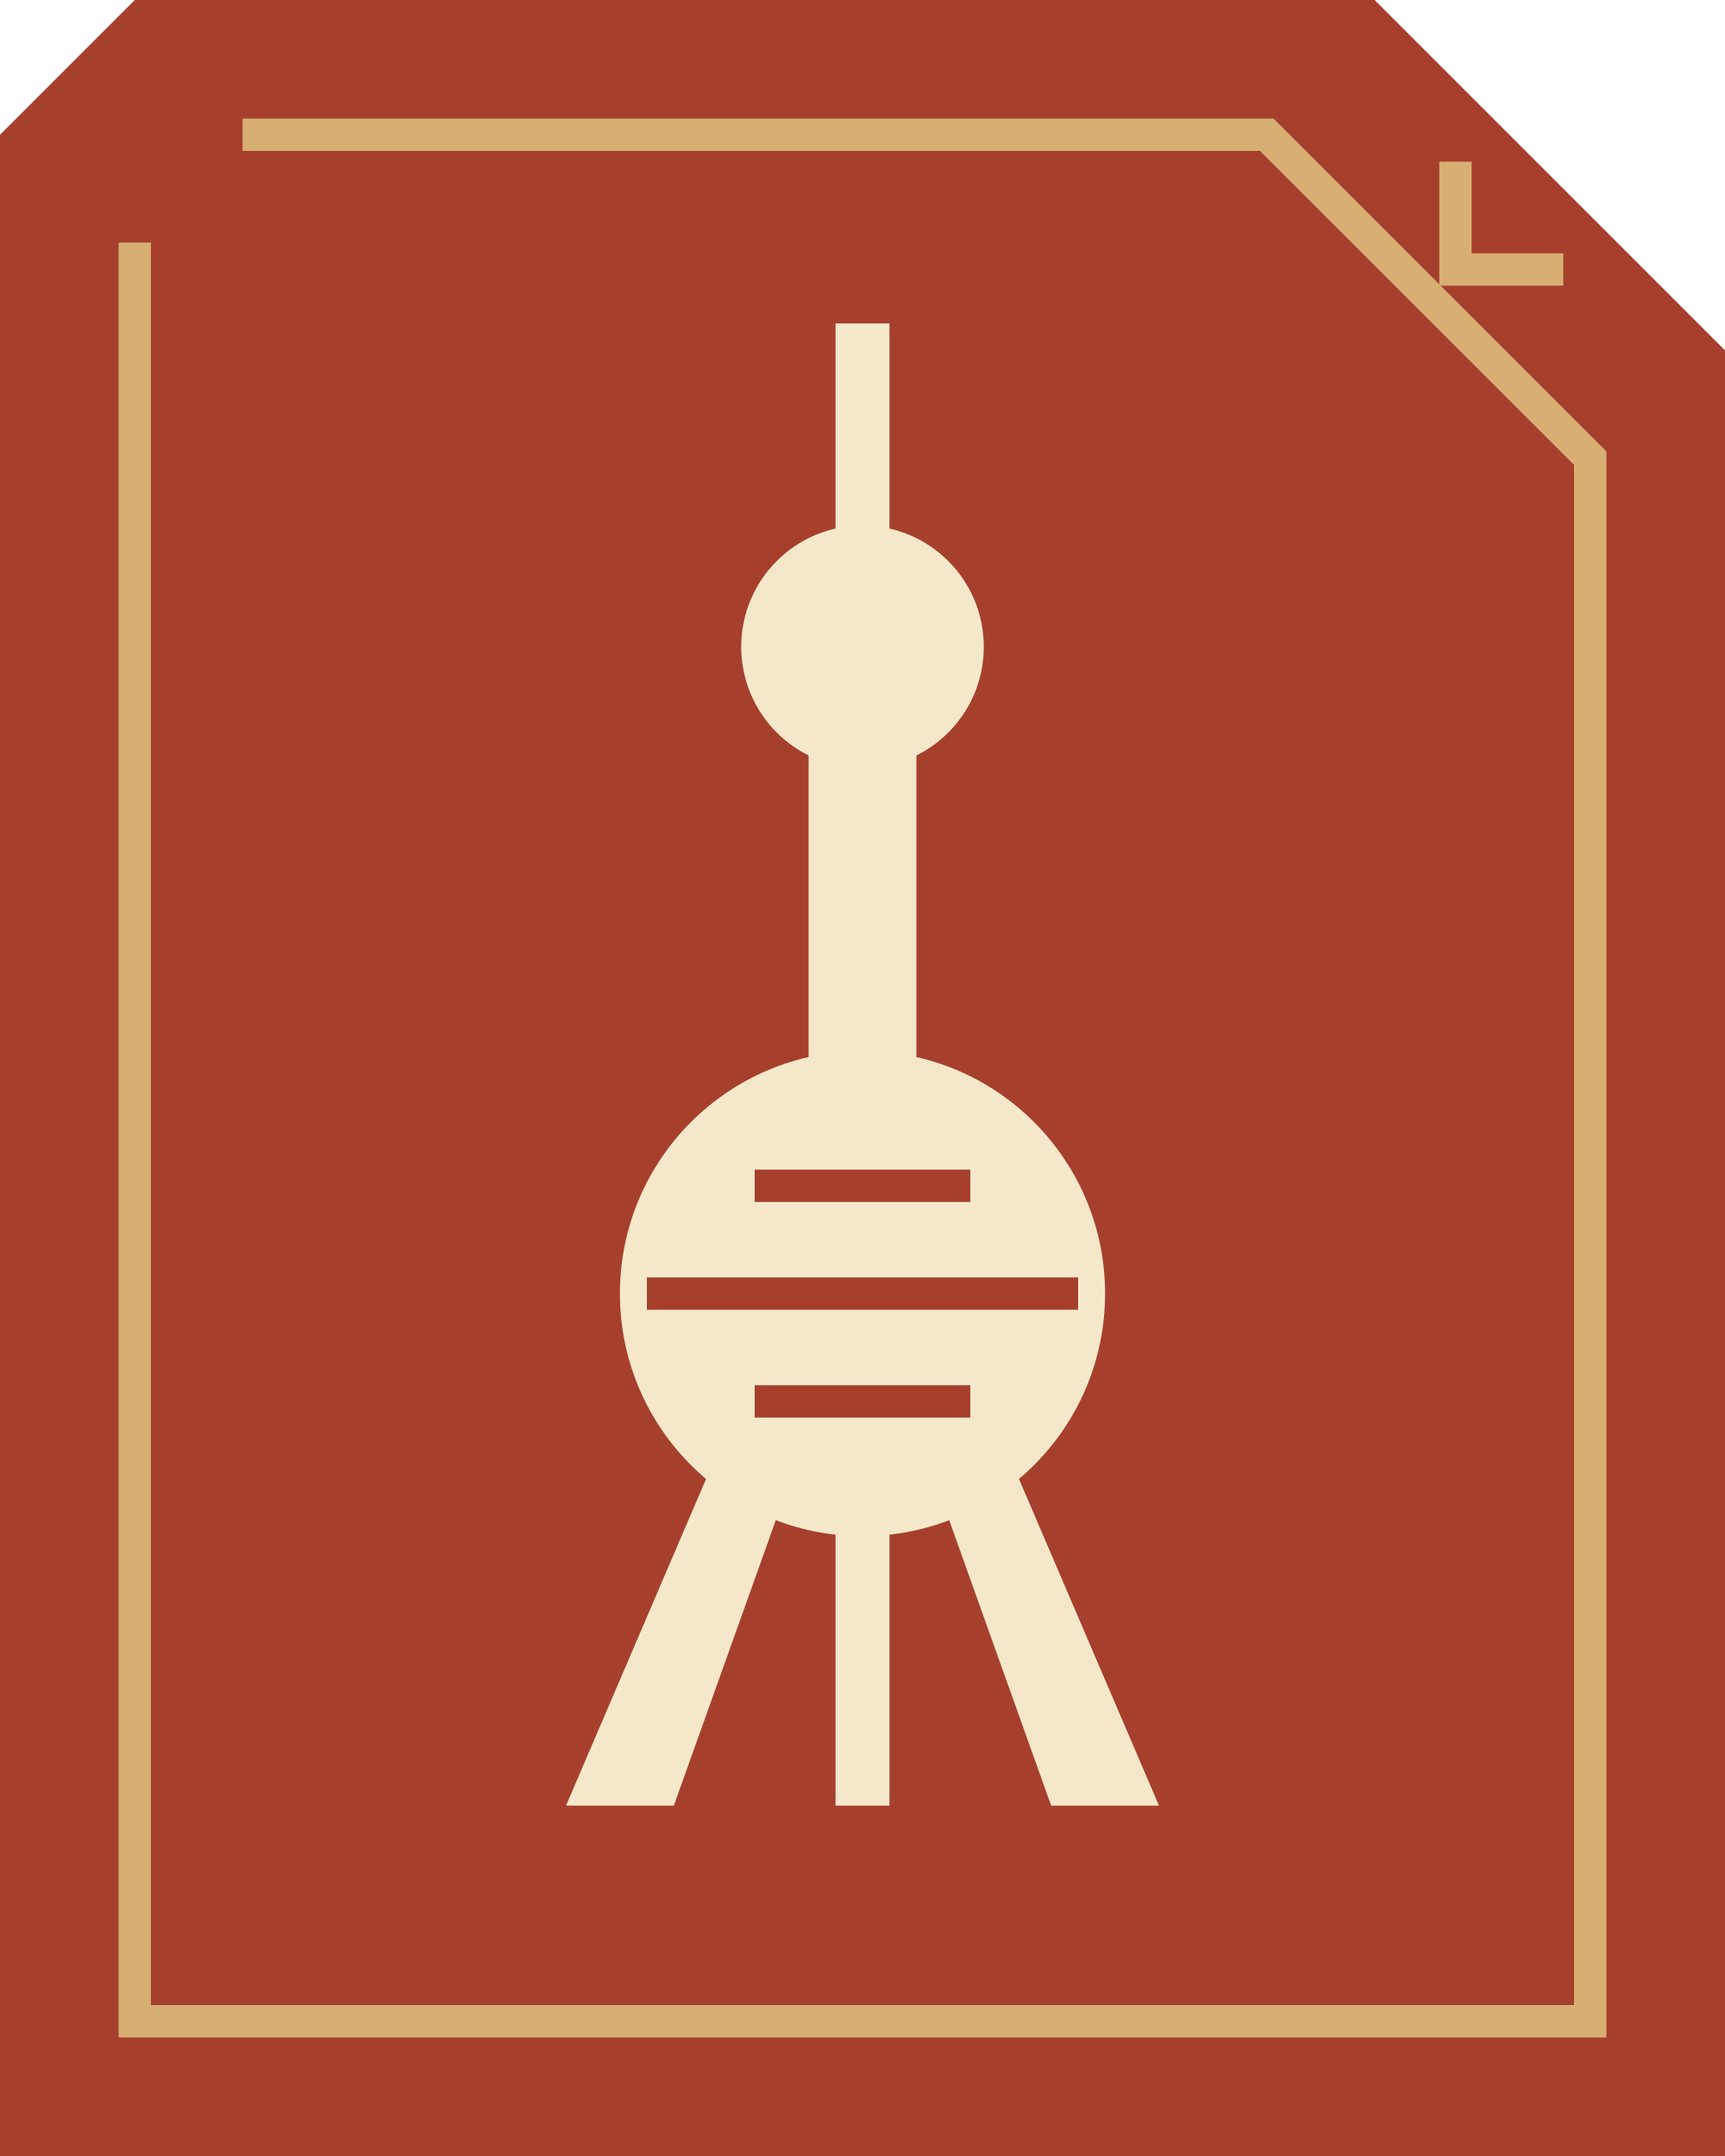
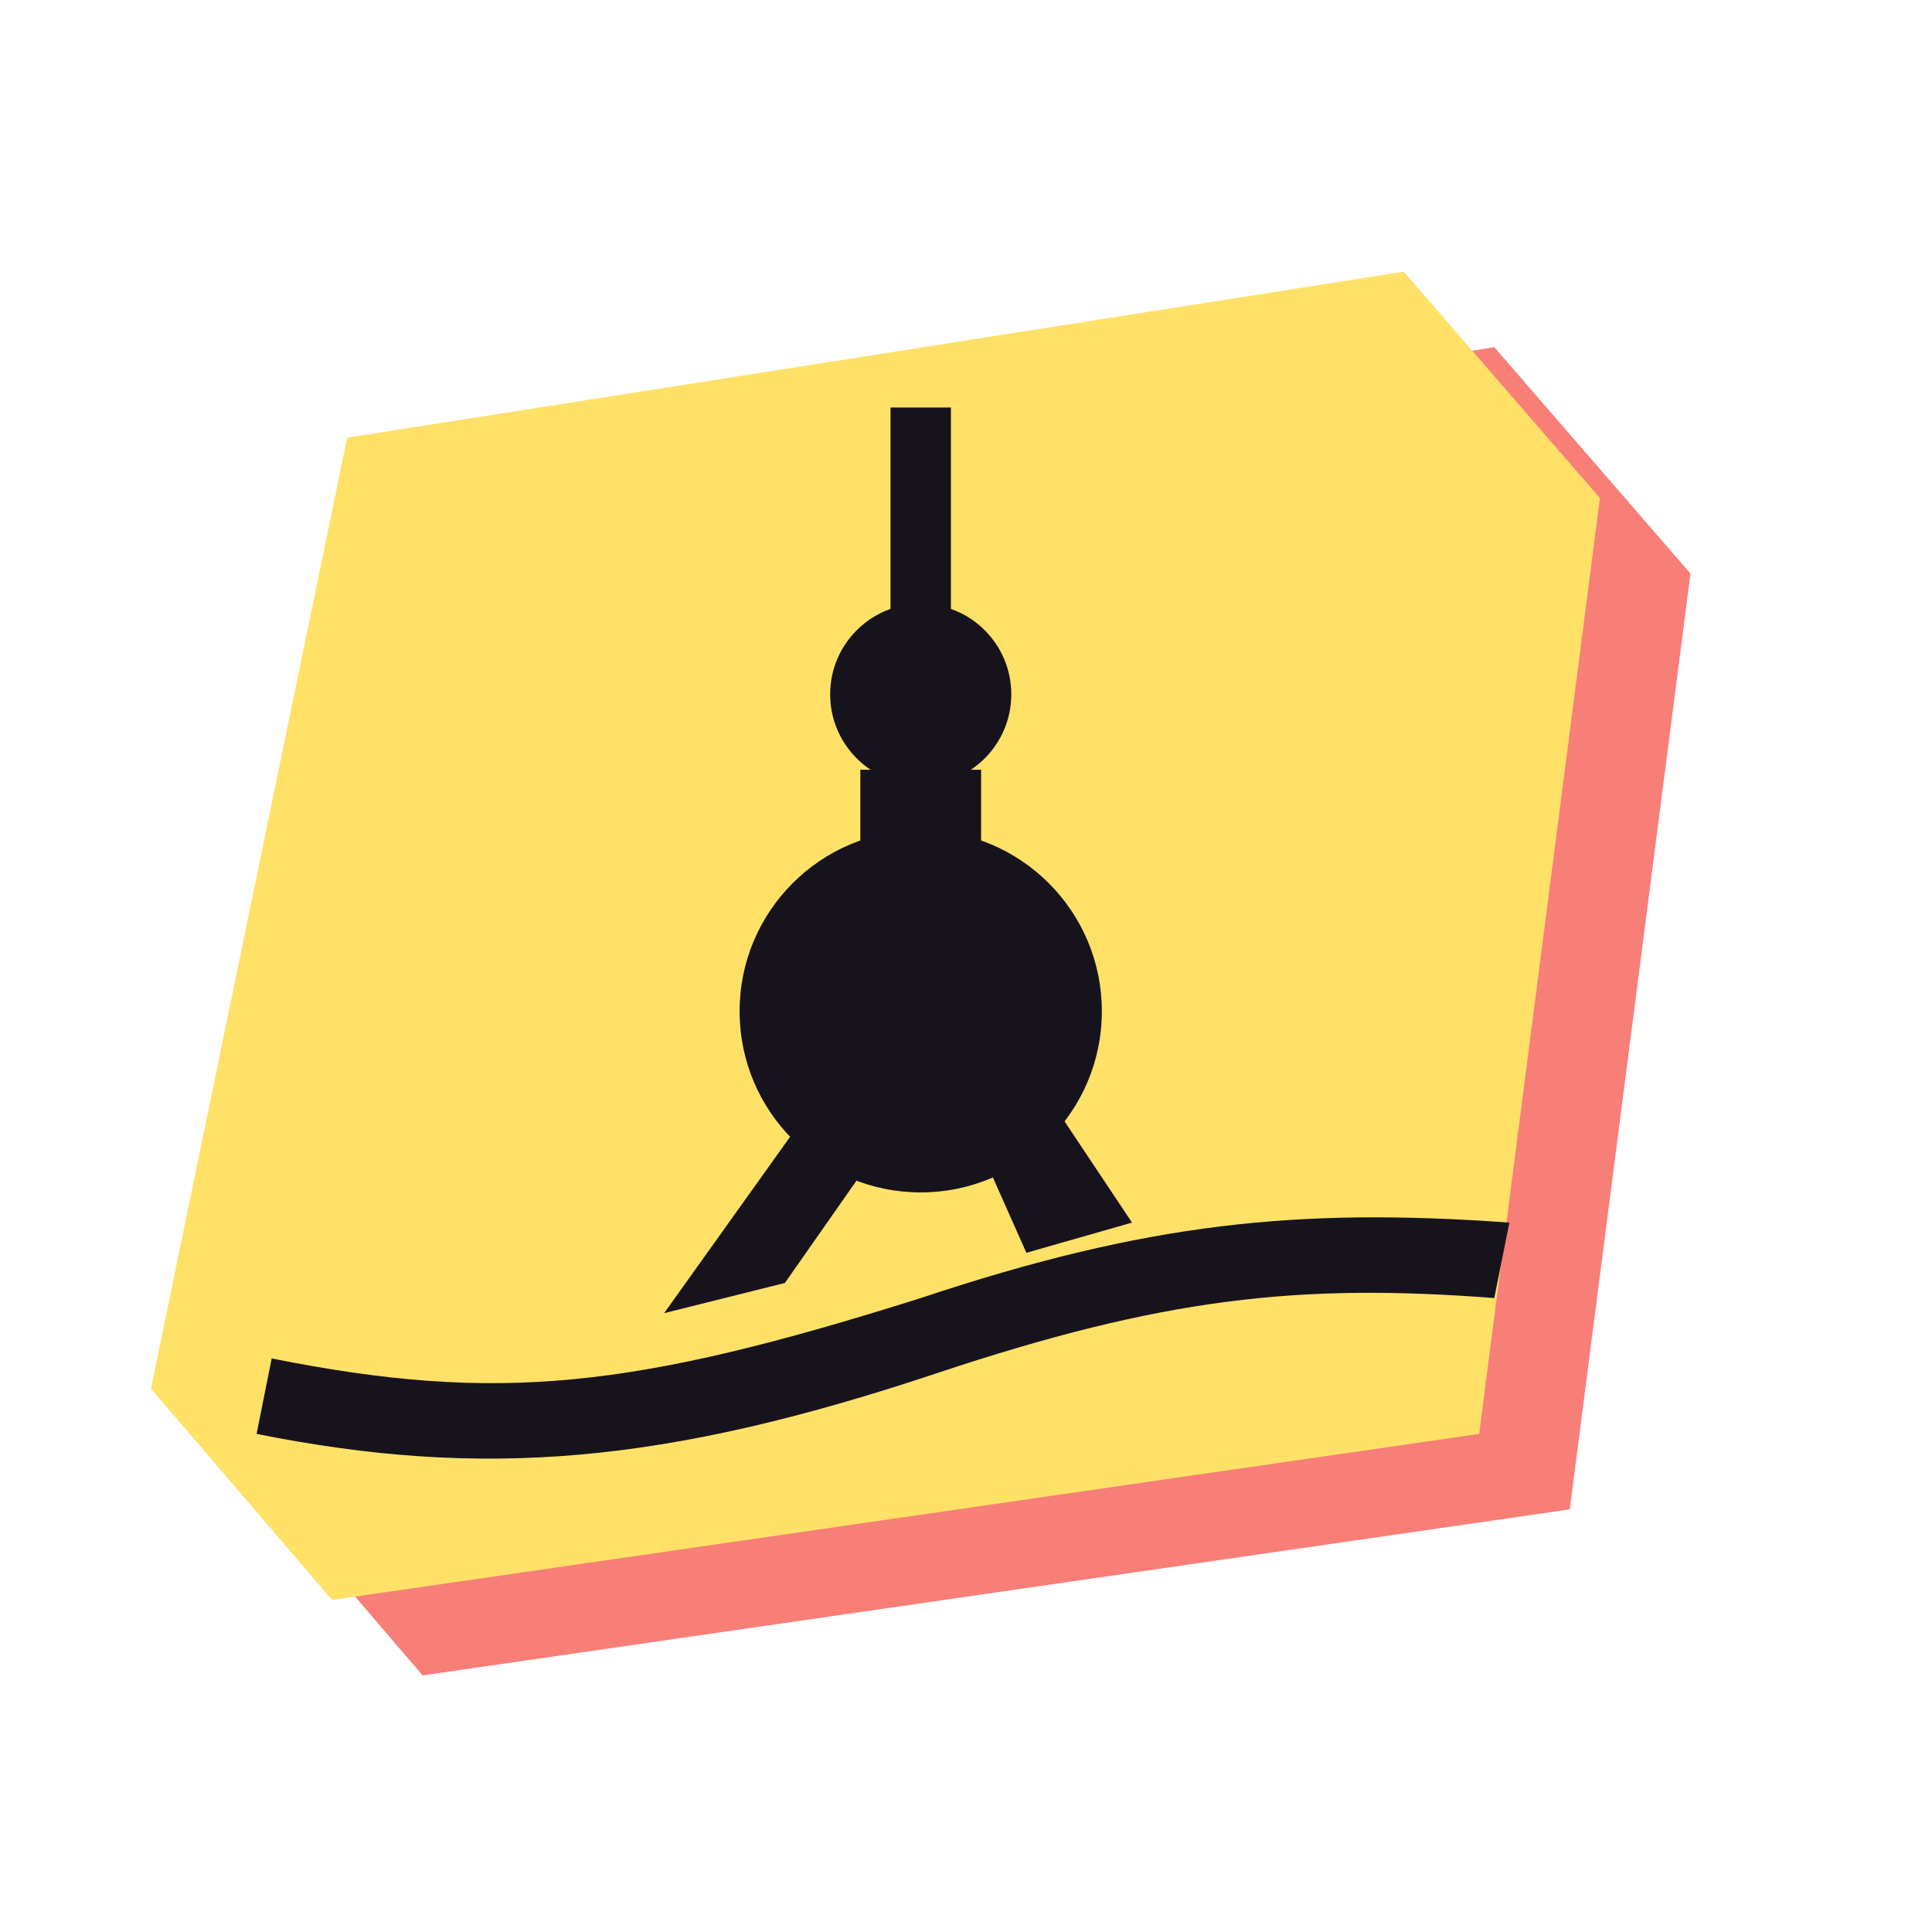
- <svg xmlns="http://www.w3.org/2000/svg" viewBox="0 0 64 80" role="img" aria-label="魔都人生牌">
-   <path fill="#a6402d" d="M5 0H51L64 13V80H0V5Z" />
-   <path fill="none" stroke="#d8af72" stroke-width="1.2" d="M9 5H47L59 17V75H5V9M54 6V10H58" />
-   <g fill="#f5e8ca">
-     <path d="M31 12H33V20H31ZM30 27H34V42H30ZM27 53H30L25 67H21ZM34 53H37L43 67H39ZM31 53H33V67H31Z" />
-     <circle cx="32" cy="24" r="4.5" />
-     <circle cx="32" cy="48" r="9" />
-   </g>
-   <g stroke="#a6402d" fill="none">
-     <path d="M24 48H40M28 44H36M28 52H36" stroke-width="1.2" />
+ <svg xmlns="http://www.w3.org/2000/svg" viewBox="0 0 128 128" role="img" aria-label="魔都人生">
+   <path fill="#f87e78" d="M25 35 99 23l13 15-8 62-76 11-12-14Z" />
+   <path fill="#ffe168" d="M23 29 93 18l13 15-8 62-76 11-12-14Z" />
+   <g fill="#17131d">
+     <path d="M59 27h4v15h-4zm-2 24h8v14h-8zm-3 22 5 2-7 10-8 2zm10 1 5-2 6 9-7 2z" />
+     <circle cx="61" cy="46" r="6" />
+     <circle cx="61" cy="67" r="12" />
+     <path d="M18 90c15 3 24 2 43-4 15-5 25-6 39-5l-1 5c-13-1-22 0-37 5-18 6-30 7-45 4z" />
  </g>
</svg>
